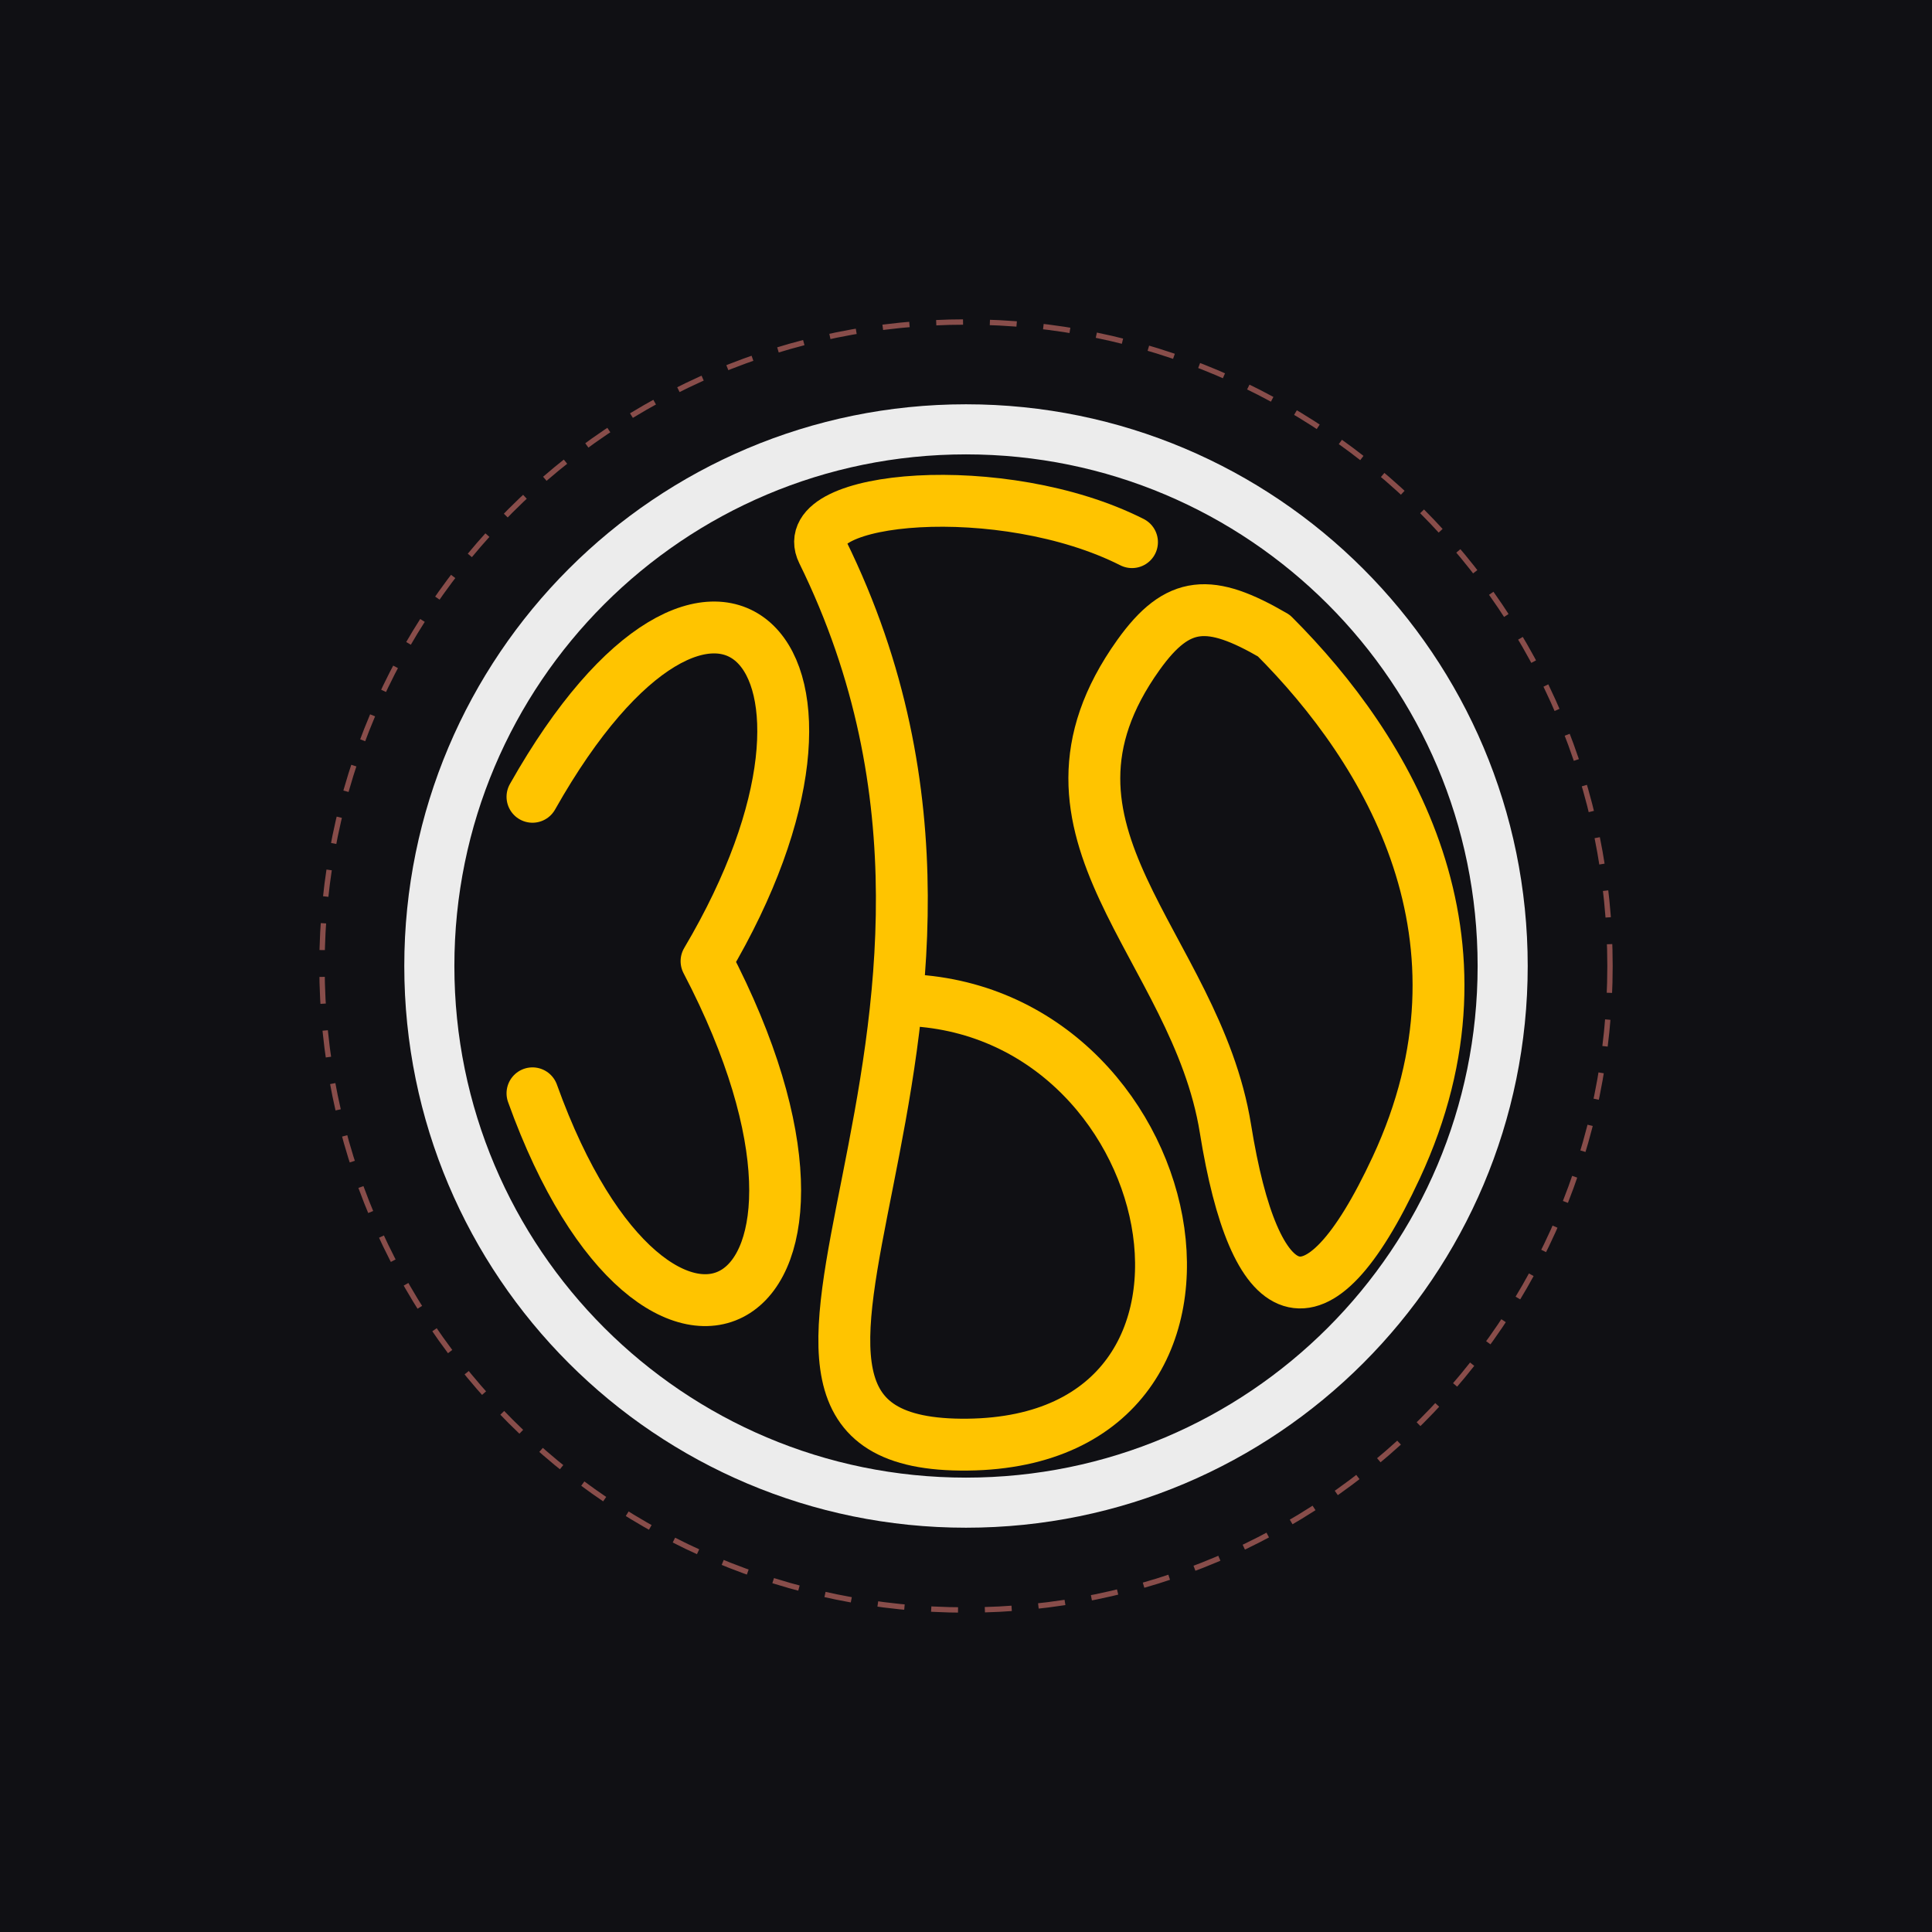
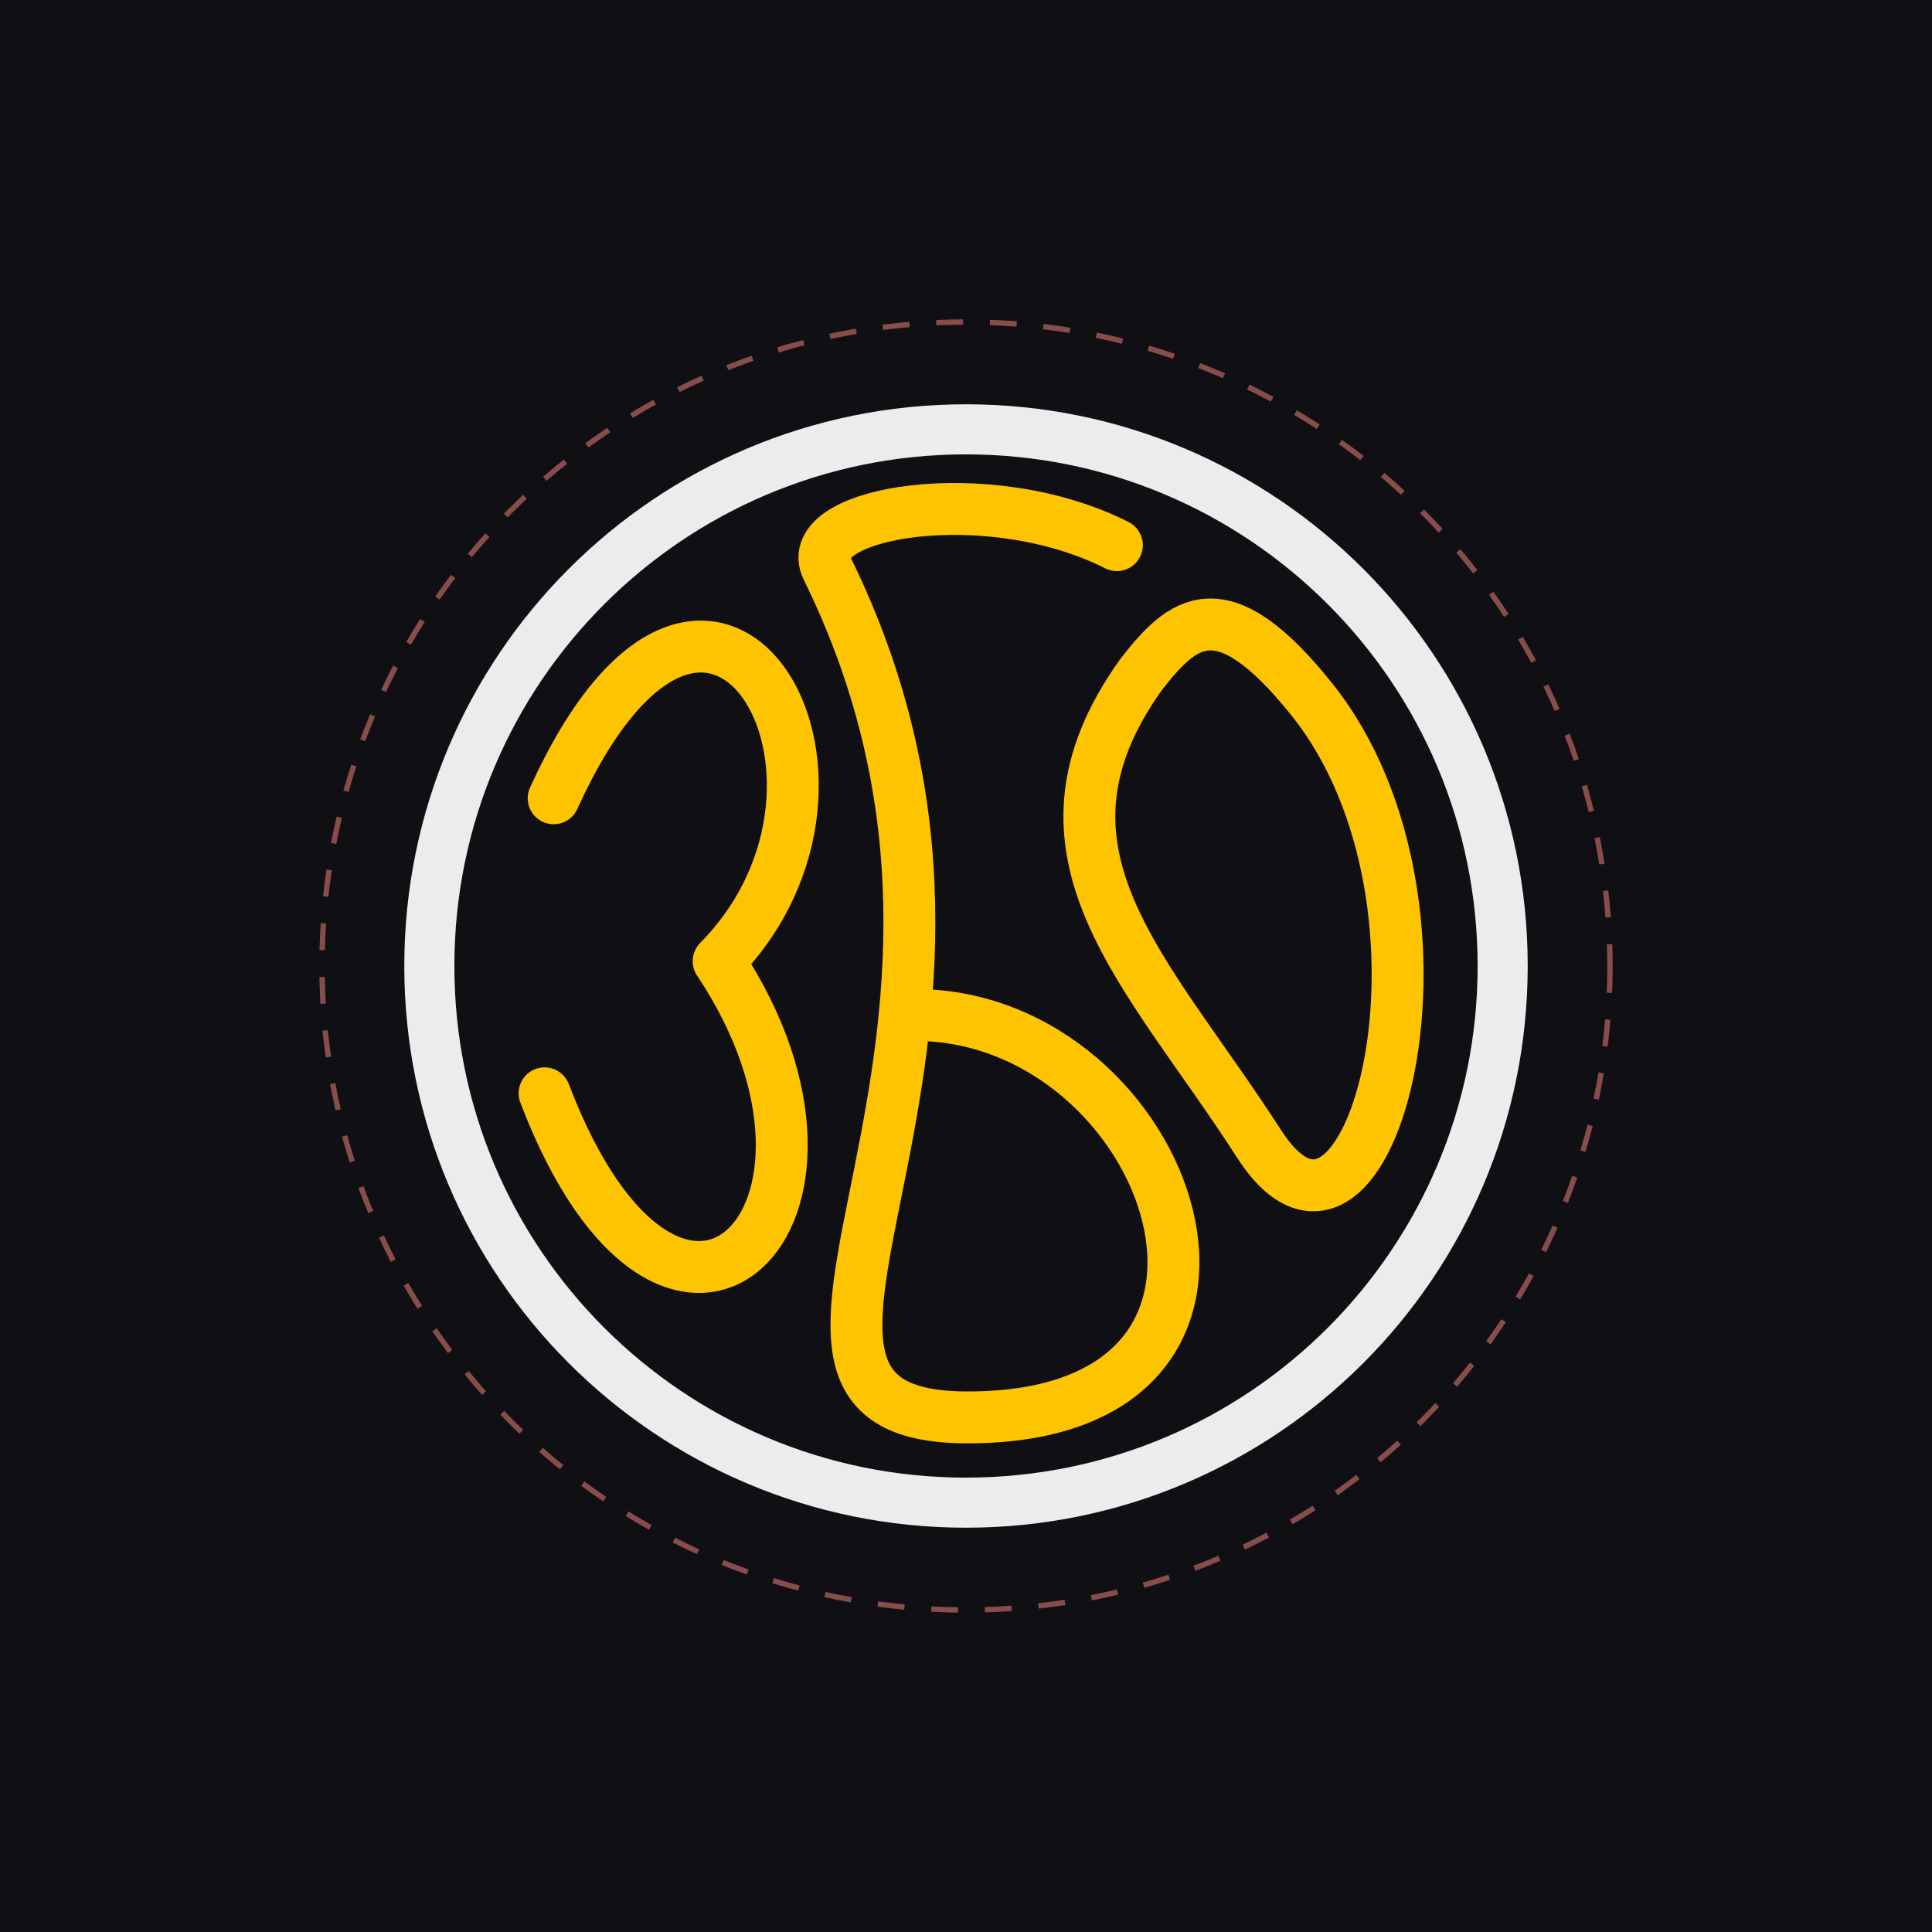
- <svg xmlns="http://www.w3.org/2000/svg" width="108" height="108" viewBox="0 0 108 108" version="1.1">
+ <svg xmlns="http://www.w3.org/2000/svg" width="108" height="108" viewBox="0 0 108 108" version="1.1" id="svg1">
+   <defs id="defs1" />
  <g id="layer-ground">
    <rect id="ground" x="0" y="0" width="108" height="108" fill="#101014" />
    <circle id="safe-zone" cx="54" cy="54" r="36" fill="none" stroke="#FF8A80" stroke-width="0.3" stroke-dasharray="1.5,1.5" opacity="0.5" />
  </g>
  <g id="layer-mark">
    <circle id="sphere" cx="54" cy="54" r="30" fill="none" stroke="#ECECEC" stroke-width="2.8" />
    <g id="digits" fill="none" stroke="#FFC400" stroke-width="2.9" stroke-linecap="round" stroke-linejoin="round">
-       <path id="three" d="m 29.766,44.541 c 10.085,-17.862 19.895,-7.963 9.73,9.189 10.32,19.748 -2.683,26.992 -9.73,7.387" />
-       <path id="six" d="m 63.279,30.306 c -7.226,-3.655 -18.839,-2.595 -17.297,0.54 13.284,27.009 -9.238,50.105 8.108,49.91 17.346,-0.195 12.197,-24.865 -3.964,-24.865" />
-       <path id="zero" d="m 71.207,35.532 c -3.566,-2.071 -5.35,-2.024 -7.568,1.081 -7.092,9.929 3.204,16.158 4.865,26.486 1.615,10.043 5,11.947 9.55,2.162 5.942,-12.781 -0.454,-23.337 -6.847,-29.73 z" />
+       <path id="three" d="m 30.95,44.625 c 8.732,-19.215 19.388,-1.197 9.222,9.105 9.559,14.336 -2.561,26.192 -9.73,7.387" />
+       <path id="six" d="m 62.434,30.475 c -7.226,-3.655 -17.74,-1.834 -16.198,1.302 13.284,27.009 -8.086,47.457 7.854,47.457 19.376,0 11.435,-22.497 -2.949,-22.497" />
+       <path id="zero" d="m 63.78,37.718 c -7.092,9.929 0.368,16.525 6.595,26.213 6.227,9.688 12.267,-13.21 2.947,-24.848 -5.058,-6.316 -7.218,-4.35 -9.542,-1.366 z" />
    </g>
  </g>
</svg>
